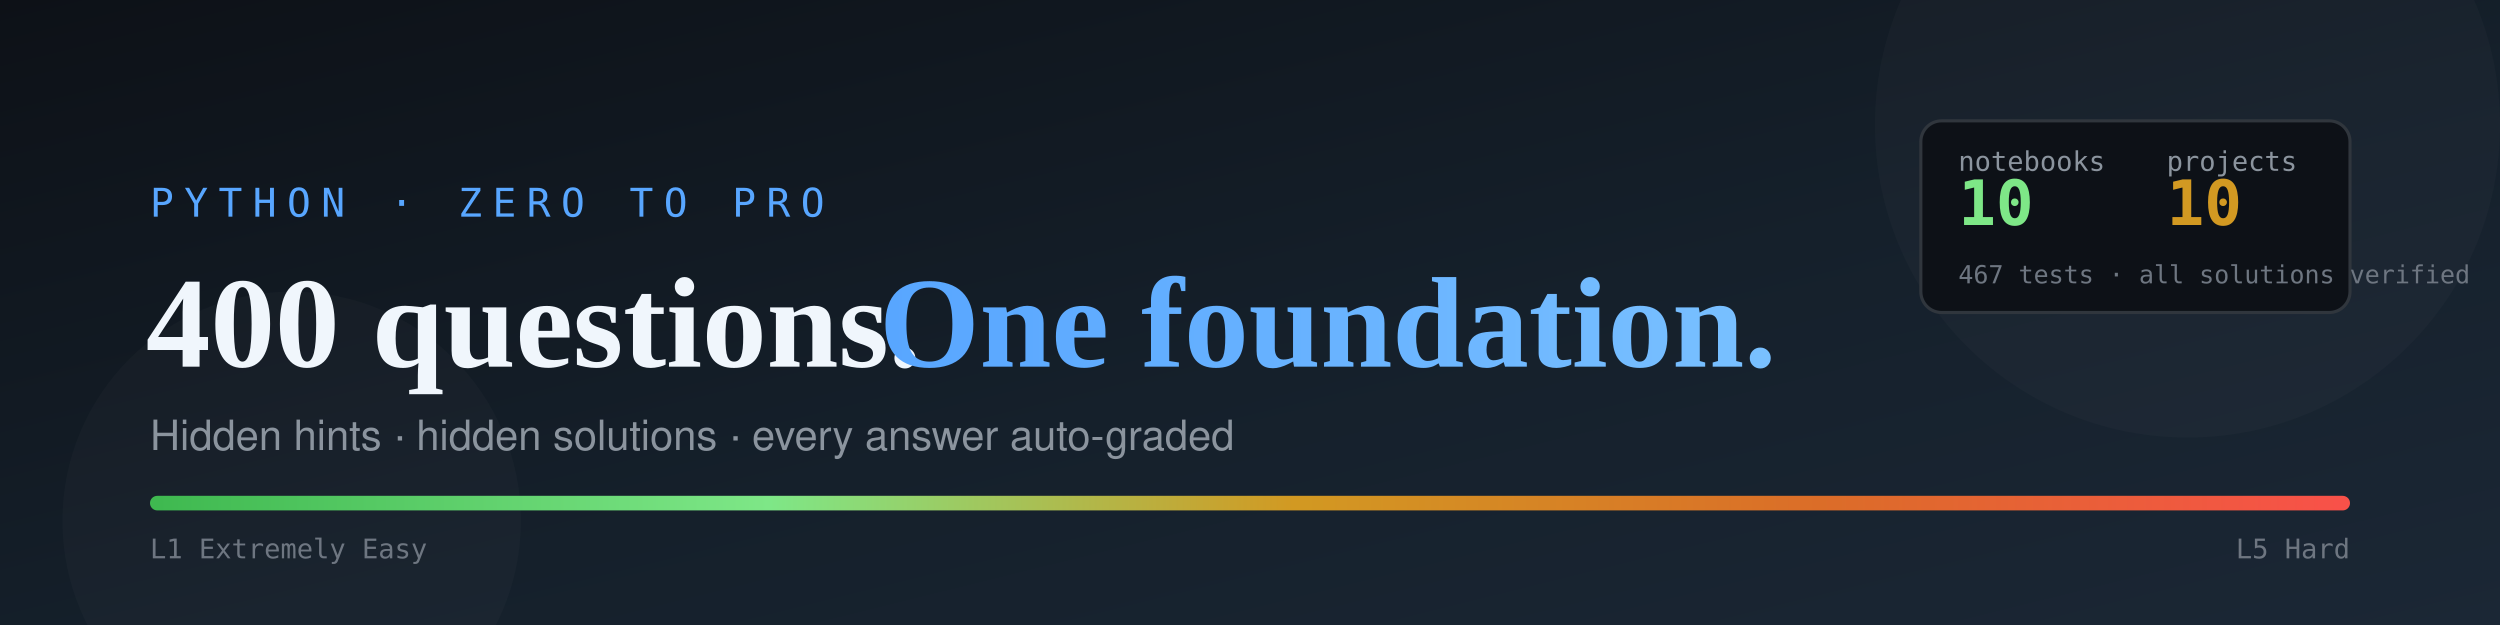
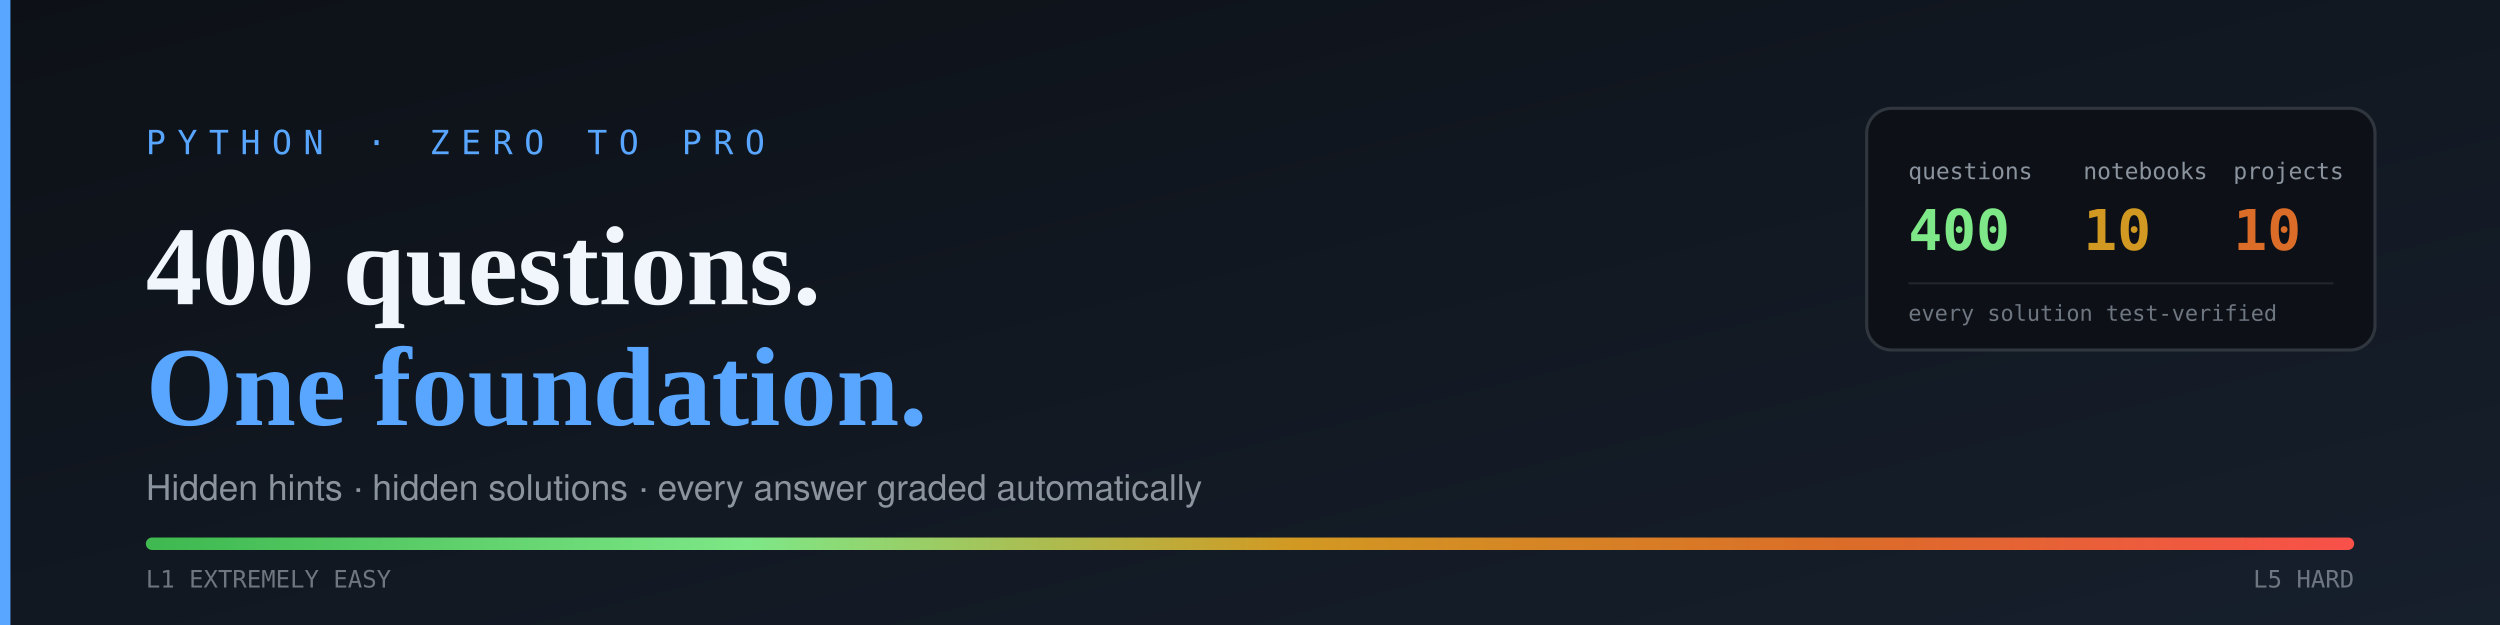
- <svg xmlns="http://www.w3.org/2000/svg" viewBox="0 0 1200 300" width="1200" height="300" role="img" aria-label="Python Zero to Pro — 400 practice questions, 10 notebooks">
+ <svg xmlns="http://www.w3.org/2000/svg" viewBox="0 0 1200 300" width="1200" height="300" role="img" aria-label="Python Zero to Pro: 400 questions, one foundation. 10 notebooks, 10 projects, 400 questions.">
  <defs>
    <linearGradient id="bg" x1="0" y1="0" x2="1" y2="1">
      <stop offset="0%" stop-color="#0d1117" />
-       <stop offset="55%" stop-color="#15202b" />
-       <stop offset="100%" stop-color="#1b2735" />
+       <stop offset="100%" stop-color="#161f2c" />
    </linearGradient>
    <linearGradient id="ramp" x1="0" y1="0" x2="1" y2="0">
      <stop offset="0%" stop-color="#3fb950" />
-       <stop offset="28%" stop-color="#7ee787" />
+       <stop offset="27%" stop-color="#7ee787" />
      <stop offset="52%" stop-color="#d29922" />
-       <stop offset="76%" stop-color="#db6d28" />
+       <stop offset="77%" stop-color="#db6d28" />
      <stop offset="100%" stop-color="#f85149" />
-     </linearGradient>
-     <linearGradient id="accent" x1="0" y1="0" x2="1" y2="0">
-       <stop offset="0%" stop-color="#58a6ff" />
-       <stop offset="100%" stop-color="#79c0ff" />
    </linearGradient>
  </defs>
  <rect width="1200" height="300" fill="url(#bg)" />
-   <g fill="#ffffff" opacity="0.022">
-     <circle cx="1050" cy="60" r="150" />
-     <circle cx="140" cy="250" r="110" />
-   </g>
-   <text x="72" y="104" font-family="ui-monospace,SFMono-Regular,Menlo,Consolas,monospace" font-size="19" letter-spacing="5" fill="#58a6ff">PYTHON · ZERO TO PRO</text>
-   <text x="70" y="176" font-family="Georgia,'Times New Roman',serif" font-size="62" font-weight="700" fill="#f0f6fc">400 questions.</text>
-   <text x="70" y="176" font-family="Georgia,'Times New Roman',serif" font-size="62" font-weight="700" fill="url(#accent)" dx="352">One foundation.</text>
-   <text x="72" y="216" font-family="-apple-system,BlinkMacSystemFont,'Segoe UI',Helvetica,Arial,sans-serif" font-size="20" fill="#8b949e">Hidden hints · hidden solutions · every answer auto-graded</text>
-   <g font-family="ui-monospace,SFMono-Regular,Menlo,Consolas,monospace" font-size="13" fill="#6e7681">
-     <text x="72" y="268">L1 Extremely Easy</text>
-     <text x="1128" y="268" text-anchor="end">L5 Hard</text>
-   </g>
-   <rect x="72" y="238" width="1056" height="7" rx="3.5" fill="url(#ramp)" />
-   <g transform="translate(940,92)" font-family="ui-monospace,SFMono-Regular,Menlo,Consolas,monospace">
-     <rect x="-18" y="-34" width="206" height="92" rx="10" fill="#0d1117" stroke="#30363d" stroke-width="1.5" />
-     <text x="0" y="-10" font-size="13" fill="#8b949e">notebooks</text>
-     <text x="0" y="16" font-size="30" font-weight="700" fill="#7ee787">10</text>
-     <text x="100" y="-10" font-size="13" fill="#8b949e">projects</text>
-     <text x="100" y="16" font-size="30" font-weight="700" fill="#d29922">10</text>
-     <text x="0" y="44" font-size="12" fill="#6e7681">467 tests · all solutions verified</text>
+   <rect x="0" y="0" width="5" height="300" fill="#58a6ff" />
+   <text x="70" y="74" font-family="ui-monospace,SFMono-Regular,Menlo,Consolas,monospace" font-size="16" letter-spacing="5.5" fill="#58a6ff">PYTHON · ZERO TO PRO</text>
+   <text x="70" y="146" font-family="Georgia,'Times New Roman',serif" font-size="54" font-weight="700" fill="#f0f6fc">400 questions.</text>
+   <text x="70" y="204" font-family="Georgia,'Times New Roman',serif" font-size="54" font-weight="700" fill="#58a6ff">One foundation.</text>
+   <text x="70" y="240" font-family="-apple-system,BlinkMacSystemFont,'Segoe UI',Helvetica,Arial,sans-serif" font-size="17" fill="#8b949e">Hidden hints · hidden solutions · every answer graded automatically</text>
+   <rect x="70" y="258" width="1060" height="6" rx="3" fill="url(#ramp)" />
+   <text x="70" y="282" font-family="ui-monospace,SFMono-Regular,Menlo,Consolas,monospace" font-size="11.5" fill="#6e7681">L1  EXTREMELY EASY</text>
+   <text x="1130" y="282" font-family="ui-monospace,SFMono-Regular,Menlo,Consolas,monospace" font-size="11.5" fill="#6e7681" text-anchor="end">L5  HARD</text>
+   <g font-family="ui-monospace,SFMono-Regular,Menlo,Consolas,monospace">
+     <rect x="896" y="52" width="244" height="116" rx="12" fill="#0d1117" stroke="#30363d" stroke-width="1.5" />
+     <text x="916" y="86" font-size="11" fill="#8b949e">questions</text>
+     <text x="1000" y="86" font-size="11" fill="#8b949e">notebooks</text>
+     <text x="1072" y="86" font-size="11" fill="#8b949e">projects</text>
+     <text x="916" y="120" font-size="27" font-weight="700" fill="#7ee787">400</text>
+     <text x="1000" y="120" font-size="27" font-weight="700" fill="#d29922">10</text>
+     <text x="1072" y="120" font-size="27" font-weight="700" fill="#db6d28">10</text>
+     <line x1="916" y1="136" x2="1120" y2="136" stroke="#21262d" stroke-width="1" />
+     <text x="916" y="154" font-size="10.5" fill="#6e7681">every solution test-verified</text>
  </g>
</svg>
